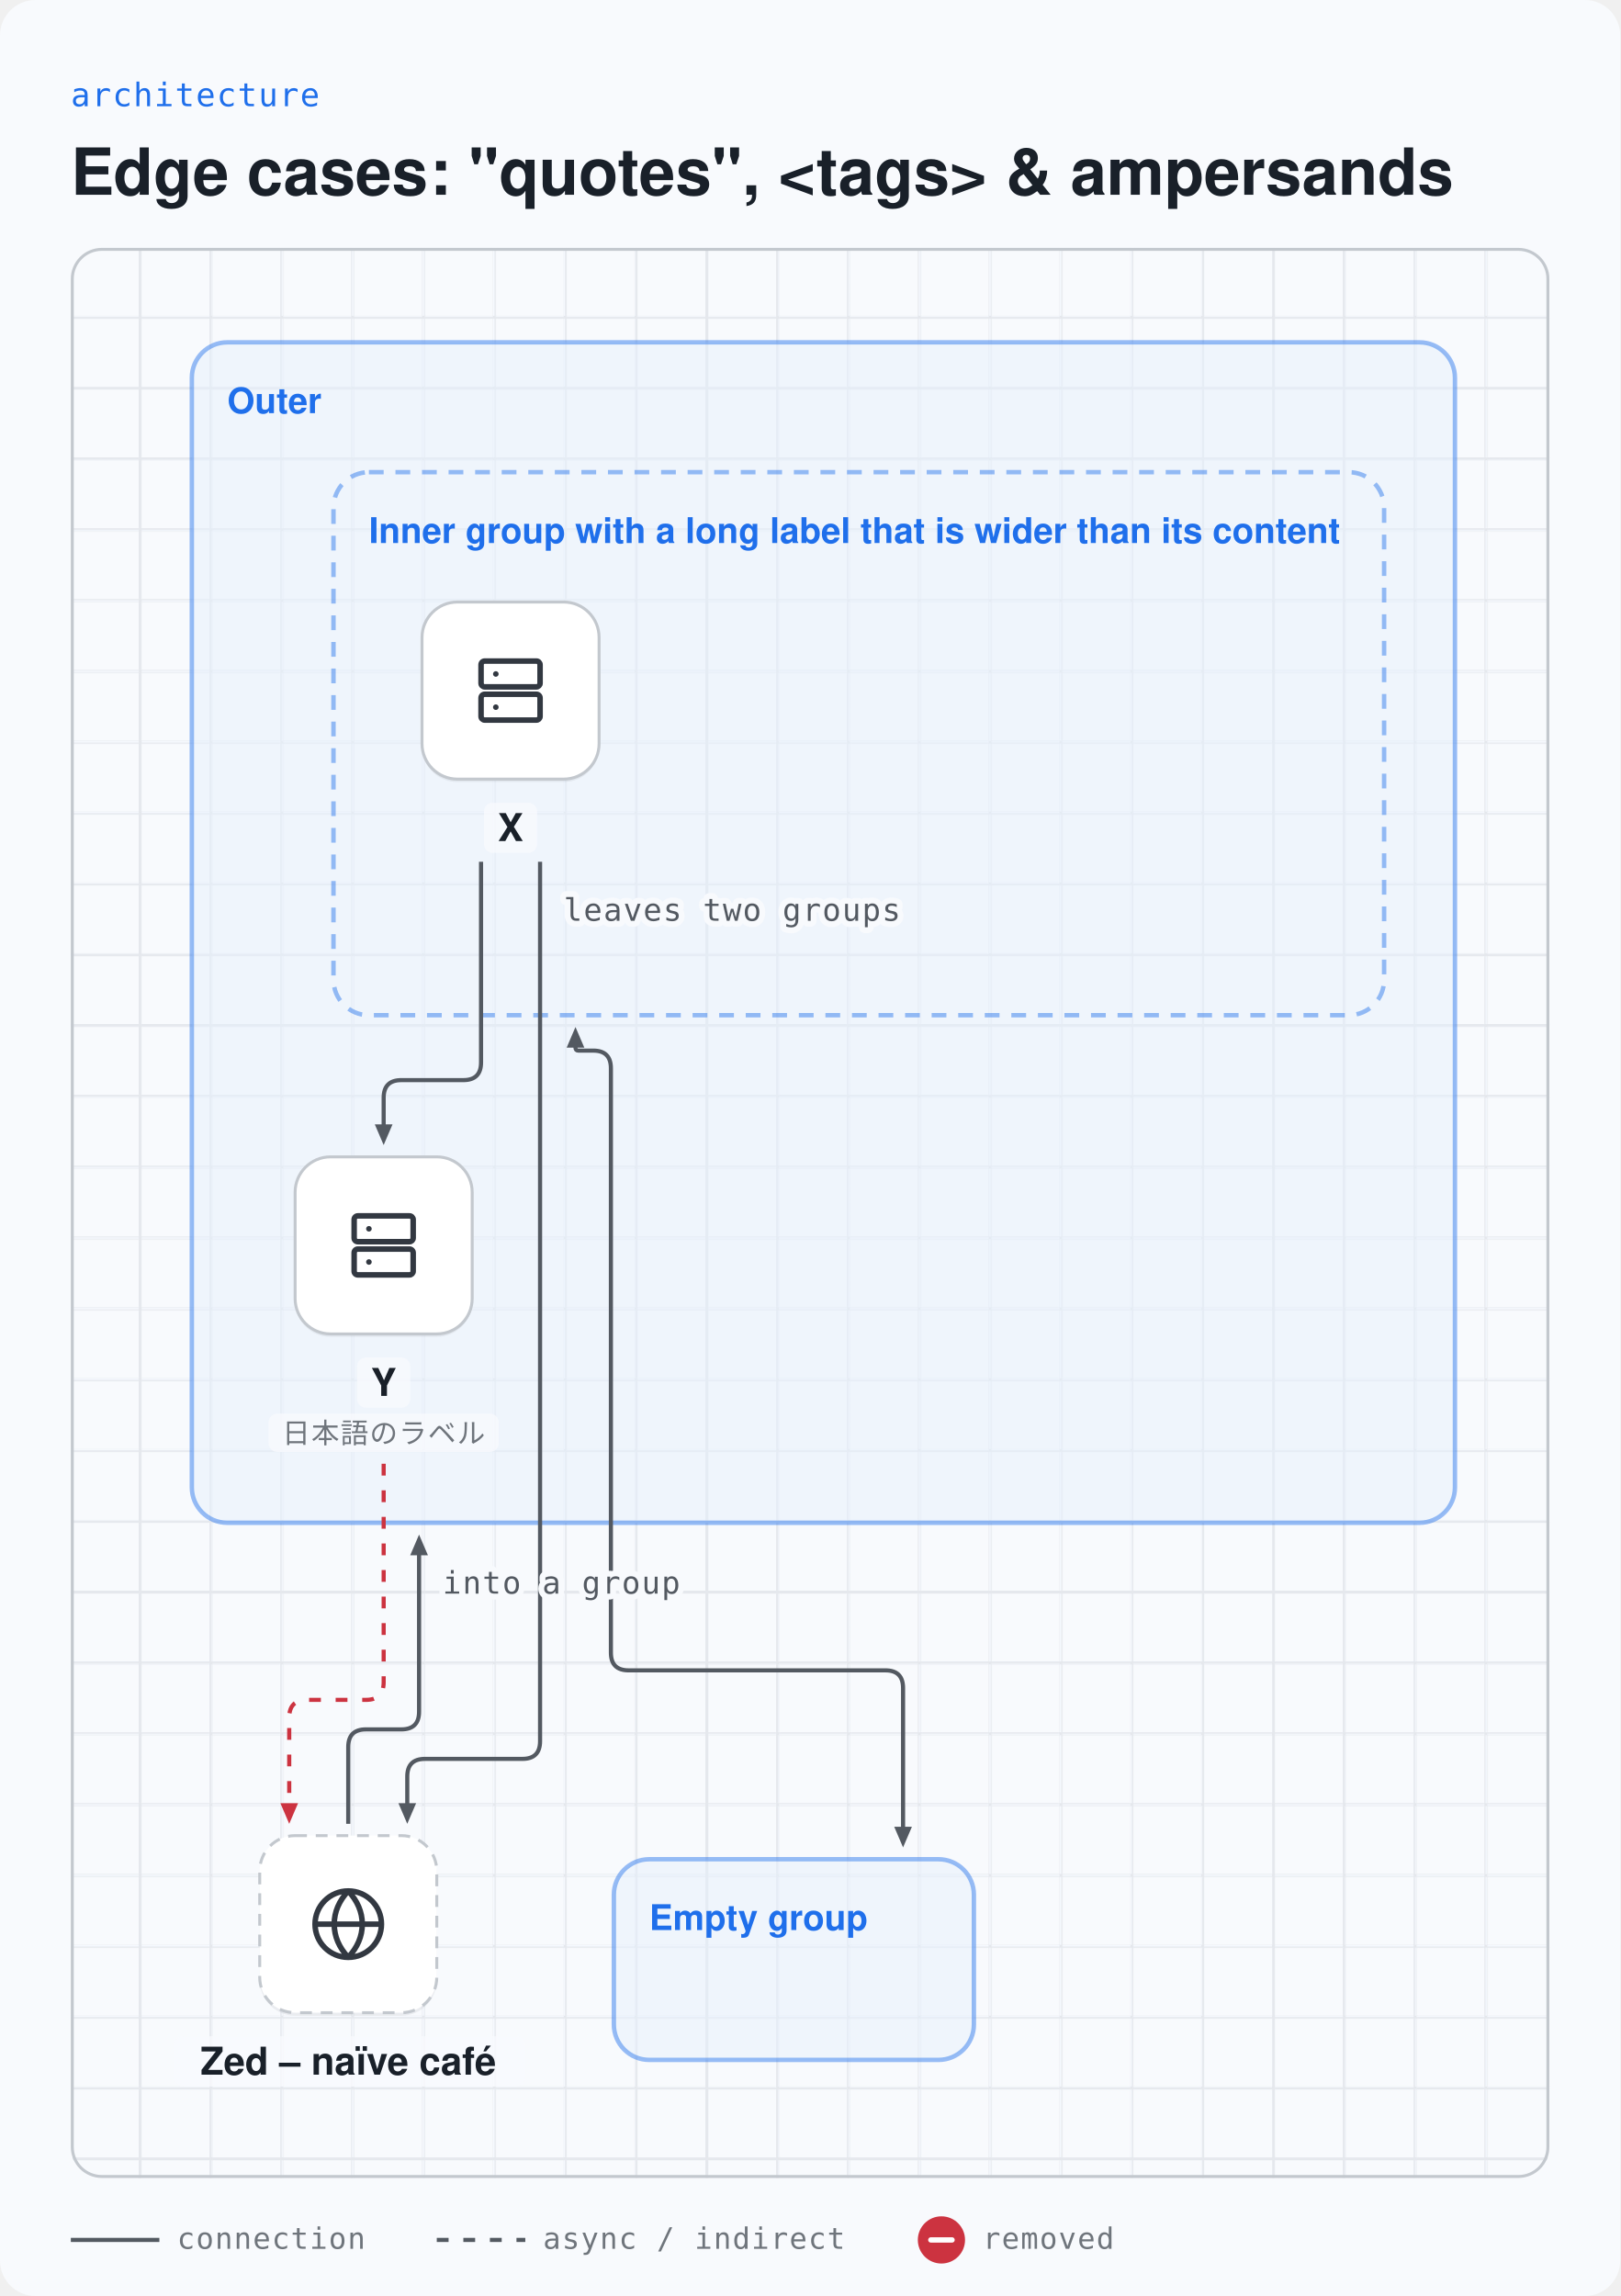
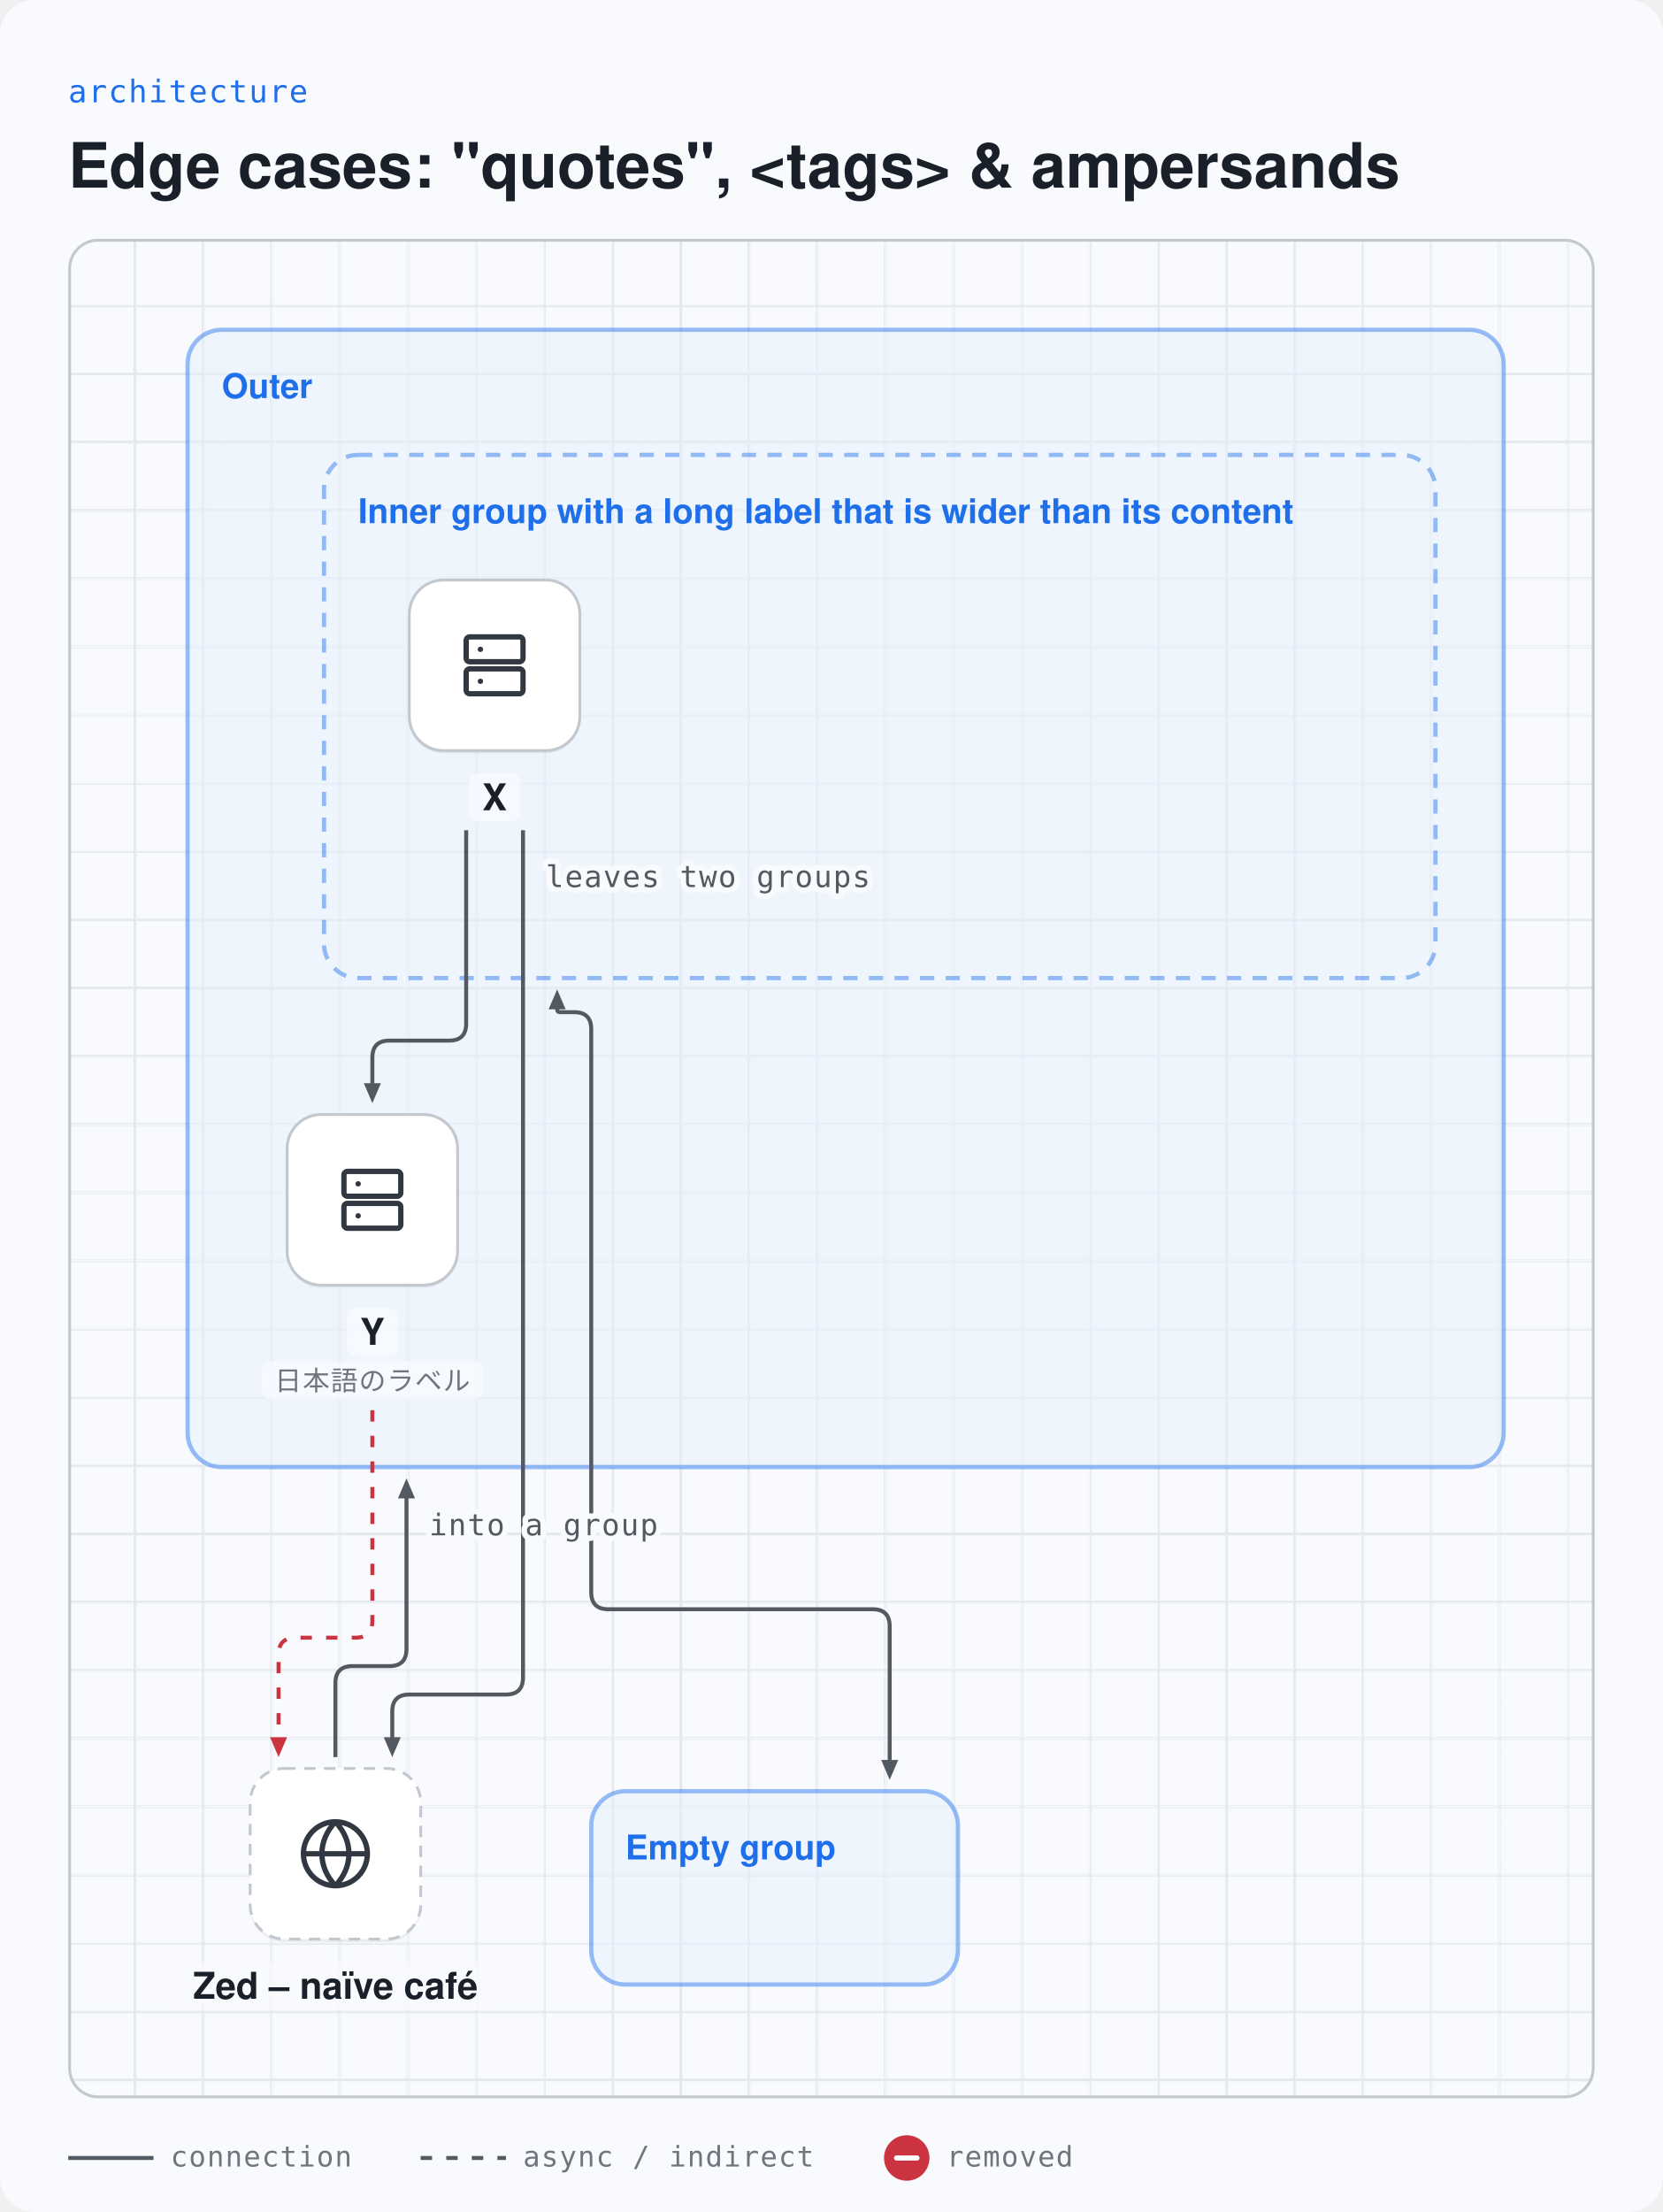
- <svg xmlns="http://www.w3.org/2000/svg" width="549" height="778" viewBox="0 0 549 778" role="img" aria-label="Edge cases: &quot;quotes&quot;, &lt;tags&gt; &amp; ampersands">
+ <svg xmlns="http://www.w3.org/2000/svg" width="585" height="778" viewBox="0 0 585 778" role="img" aria-label="Edge cases: &quot;quotes&quot;, &lt;tags&gt; &amp; ampersands">
  <style>text{font-family:Geist,ui-sans-serif,system-ui,-apple-system,"Segoe UI",Helvetica,Arial,sans-serif;fill:#192029}.mo{font-family:"JetBrains Mono",ui-monospace,"SF Mono",Menlo,Consolas,monospace;letter-spacing:.04em}.pg{fill:#f8fafd}.gr{fill:none;stroke:#e5e8ed}.cv{fill:none;stroke:#c3c8ce}.kk{font-size:11px;fill:#1f6feb}.t{font-size:22px;font-weight:700}.lg{font-size:10px;fill:#6f757c}.g{fill:#e6f0fd;fill-opacity:.5;stroke:#1f6feb;stroke-opacity:.45;stroke-width:1.5}.gv{fill:#fbeadc;fill-opacity:.5;stroke:#dd7b2b;stroke-opacity:1}.gn{fill:none;stroke-dasharray:5 4}.gl{font-size:12px;font-weight:600;fill:#1f6feb}.glv{fill:#a64b00}.gp{fill:none}.sh{fill:#192029;fill-opacity:.06}.ti{fill:#fff;stroke:#c3c8ce}.td{fill:#1a2028;stroke:#1a2028}.x{stroke-dasharray:4 3}.ic{fill:none;stroke:#323841;stroke-width:1.5;stroke-linecap:round;stroke-linejoin:round}.nm{font-size:13px;font-weight:600;text-anchor:middle}.ro{font-size:9.5px;fill:#6f757c;text-anchor:middle}.vl{fill:#f8fafd;fill-opacity:.78}.cd{fill:#fff;stroke:#c3c8ce}.e{fill:none;stroke:#535961;stroke-width:1.4}.em{stroke:#1f6feb;stroke-width:1.6}.d{stroke-dasharray:4 5}.a{fill:#535961}.am{fill:#1f6feb}.el{font-size:10.5px;fill:#535961;text-anchor:middle;paint-order:stroke;stroke:#f8fafd;stroke-width:4px;stroke-linejoin:round}.lm{fill:#1f6feb}.ls{text-anchor:start}.ll{stroke:#c3c8ce;stroke-dasharray:3 4}.k{fill:none;stroke:#fff;stroke-width:1.8;stroke-linecap:round;stroke-linejoin:round}.kf{fill:#fff}.bq{fill:#fff;stroke:#c3c8ce;stroke-width:1.4}.bp{fill:#fff;stroke:#9aa1a9;stroke-width:1.4;stroke-dasharray:2.6 2.2}.ti.s1,.ti.s4,.cd.s1,.cd.s4,.e.s1,.e.s4,.g.s1,.g.s4{stroke:#1f8a4c;stroke-opacity:1}.cd.s1,.cd.s4{fill:#edf8f1}.a.s1,.a.s4,.b.s1,.b.s4{fill:#1f8a4c}.ti.s2,.cd.s2,.e.s2,.g.s2{stroke:#6f52e0;stroke-opacity:1}.cd.s2{fill:#f1eefe}.a.s2,.b.s2{fill:#6f52e0}.ti.s3,.cd.s3,.e.s3,.g.s3{stroke:#9aa1a9;stroke-opacity:1;stroke-dasharray:3 3}.a.s3{fill:#9aa1a9}.ti.s5,.cd.s5,.e.s5,.g.s5{stroke:#b06d08;stroke-opacity:1}.cd.s5{fill:#fdf4e3}.a.s5,.b.s5{fill:#b06d08}.ti.s6,.cd.s6,.e.s6,.g.s6{stroke:#cc3340;stroke-opacity:1}.cd.s6{fill:#fdeeee}.a.s6,.b.s6{fill:#cc3340}.ti.s1,.ti.s2,.ti.s4,.ti.s5,.ti.s6{stroke-width:1.5}.p3{fill:#6f757c}.p6{fill:#6f757c;text-decoration:line-through}.oa{stroke-dasharray:none}@media(prefers-color-scheme:dark){text{fill:#e8ebf1}.pg{fill:#0e1217}.gr{stroke:#1b2025}.cv{stroke:#3c434c}.kk,.gl{fill:#569fff}.lg,.ro,.p3,.p6{fill:#8a9098}.g{fill:#1a2a3f;fill-opacity:.35;stroke:#569fff;stroke-opacity:.5}.gv{fill:#2f2115;fill-opacity:.4;stroke:#e0843e;stroke-opacity:1}.gn{fill:none}.glv{fill:#f2a26a}.gp{fill:#fff}.vl{fill:#0e1217}.cd{fill:#161b21;stroke:#3c434c}.e{stroke:#a0a5ac}.em{stroke:#569fff}.a{fill:#a0a5ac}.am{fill:#569fff}.el{fill:#a0a5ac;stroke:#0e1217}.lm{fill:#569fff}.ll{stroke:#3c434c}.k{stroke:#0e1217}.kf{fill:#0e1217}.bq{fill:#161b21;stroke:#3c434c}.bp{fill:#161b21;stroke:#6c737c}.ti.s1,.ti.s4,.cd.s1,.cd.s4,.e.s1,.e.s4,.g.s1,.g.s4{stroke:#4cc27a}.cd.s1,.cd.s4{fill:#13281c}.a.s1,.a.s4,.b.s1,.b.s4{fill:#4cc27a}.ti.s2,.cd.s2,.e.s2,.g.s2{stroke:#a48cff}.cd.s2{fill:#211a3d}.a.s2,.b.s2{fill:#a48cff}.ti.s3,.cd.s3,.e.s3,.g.s3{stroke:#6c737c}.a.s3{fill:#6c737c}.ti.s5,.cd.s5,.e.s5,.g.s5{stroke:#dba13a}.cd.s5{fill:#2b2212}.a.s5,.b.s5{fill:#dba13a}.ti.s6,.cd.s6,.e.s6,.g.s6{stroke:#f0626c}.cd.s6{fill:#2e1618}.a.s6,.b.s6{fill:#f0626c}}</style>
  <defs>
    <pattern id="gr" width="24" height="24" patternUnits="userSpaceOnUse" x="23" y="83">
      <path class="gr" d="M24 .5H.5V24" />
    </pattern>
    <g id="b6">
      <circle r="8" class="b s6" />
      <path class="k" d="M-3.6 0h7.2" />
    </g>
  </defs>
-   <rect class="pg" width="549" height="778" rx="12" />
+   <rect class="pg" width="585" height="778" rx="12" />
  <text class="kk mo" x="24" y="36">architecture</text>
  <text class="t" x="24" y="66">Edge cases: "quotes", &lt;tags&gt; &amp; ampersands</text>
-   <rect fill="url(#gr)" x="24" y="84" width="501" height="654" rx="10" />
-   <rect class="cv" x="24.5" y="84.5" width="500" height="653" rx="10" />
+   <rect fill="url(#gr)" x="24" y="84" width="537" height="654" rx="10" />
+   <rect class="cv" x="24.5" y="84.5" width="536" height="653" rx="10" />
  <g data-k="group" data-id="outer" data-s="">
-     <rect class="g" x="65" y="116" width="428" height="400" rx="12" />
+     <rect class="g" x="66" y="116" width="463" height="400" rx="12" />
  </g>
  <g data-k="group" data-id="inner" data-s="">
-     <rect class="g gn" x="113" y="160" width="356" height="184" rx="12" />
+     <rect class="g gn" x="114" y="160" width="391" height="184" rx="12" />
  </g>
  <g data-k="group" data-id="hollow" data-s="">
-     <rect class="g" x="208" y="630" width="122" height="68" rx="12" />
+     <rect class="g" x="208" y="630" width="129" height="68" rx="12" />
  </g>
  <g data-k="edge" data-i="0" data-from="x" data-to="y" data-s="">
-     <path class="e rt" d="M163 292L163 360Q163 366 157 366L136 366Q130 366 130 372L130 383" />
-     <path class="a" d="M130 388L127 381L133 381z" />
+     <path class="e rt" d="M164 292L164 360Q164 366 158 366L137 366Q131 366 131 372L131 383" />
+     <path class="a" d="M131 388L128 381L134 381z" />
  </g>
  <g data-k="edge" data-i="1" data-from="x" data-to="z" data-s="">
-     <path class="e rt" d="M183 292L183 590Q183 596 177 596L144 596Q138 596 138 602L138 613" />
+     <path class="e rt" d="M184 292L184 590Q184 596 178 596L144 596Q138 596 138 602L138 613" />
    <path class="a" d="M138 618L135 611L141 611z" />
  </g>
  <g data-k="edge" data-i="2" data-from="z" data-to="outer" data-s="">
-     <path class="e rt" d="M142 525L142 580Q142 586 136 586L124 586Q118 586 118 592L118 618" />
-     <path class="a" d="M142 520L145 527L139 527z" />
+     <path class="e rt" d="M143 525L143 580Q143 586 137 586L124 586Q118 586 118 592L118 618" />
+     <path class="a" d="M143 520L146 527L140 527z" />
  </g>
  <g data-k="edge" data-i="3" data-from="inner" data-to="hollow" data-s="">
-     <path class="e rt" d="M195 353L195 355Q195 356 196 356L201 356Q207 356 207 362L207 560Q207 566 213 566L300 566Q306 566 306 572L306 621" />
-     <path class="a" d="M306 626L303 619L309 619z" />
-     <path class="a" d="M195 348L198 355L192 355z" />
+     <path class="e rt" d="M196 353L196 355Q196 356 197 356L202 356Q208 356 208 362L208 560Q208 566 214 566L307 566Q313 566 313 572L313 621" />
+     <path class="a" d="M313 626L310 619L316 619z" />
+     <path class="a" d="M196 348L199 355L193 355z" />
  </g>
  <g data-k="edge" data-i="4" data-from="y" data-to="z" data-s="del">
-     <path class="e d s6 rt" d="M130 496L130 570Q130 576 124 576L104 576Q98 576 98 582L98 613" />
+     <path class="e d s6 rt" d="M131 496L131 570Q131 576 125 576L104 576Q98 576 98 582L98 613" />
    <path class="a s6" d="M98 618L95 611L101 611z" />
  </g>
  <g data-k="group" data-id="outer" data-s="">
-     <text class="gl" x="77" y="140">Outer</text>
+     <text class="gl" x="78" y="140">Outer</text>
  </g>
  <g data-k="group" data-id="inner" data-s="">
-     <text class="gl" x="125" y="184">Inner group with a long label that is wider than its content</text>
+     <text class="gl" x="126" y="184">Inner group with a long label that is wider than its content</text>
  </g>
  <g data-k="node" data-id="x" data-s="">
-     <rect class="sh" x="143" y="205" width="60" height="60" rx="12" />
-     <rect class="ti" x="143" y="204" width="60" height="60" rx="12" />
-     <path class="ic" transform="translate(158 219) scale(1.25)" d="M5 4h14a1 1 0 0 1 1 1v5a1 1 0 0 1-1 1H5a1 1 0 0 1-1-1V5a1 1 0 0 1 1-1zM5 13h14a1 1 0 0 1 1 1v5a1 1 0 0 1-1 1H5a1 1 0 0 1-1-1v-5a1 1 0 0 1 1-1zM8 7.5h.01M8 16.5h.01" />
-     <rect class="vl" x="164" y="272" width="18" height="17" rx="3" />
-     <text class="nm" x="173" y="285">X</text>
+     <rect class="sh" x="144" y="205" width="60" height="60" rx="12" />
+     <rect class="ti" x="144" y="204" width="60" height="60" rx="12" />
+     <path class="ic" transform="translate(159 219) scale(1.25)" d="M5 4h14a1 1 0 0 1 1 1v5a1 1 0 0 1-1 1H5a1 1 0 0 1-1-1V5a1 1 0 0 1 1-1zM5 13h14a1 1 0 0 1 1 1v5a1 1 0 0 1-1 1H5a1 1 0 0 1-1-1v-5a1 1 0 0 1 1-1zM8 7.5h.01M8 16.5h.01" />
+     <rect class="vl" x="165" y="272" width="18" height="17" rx="3" />
+     <text class="nm" x="174" y="285">X</text>
  </g>
  <g data-k="node" data-id="y" data-s="">
-     <rect class="sh" x="100" y="393" width="60" height="60" rx="12" />
-     <rect class="ti" x="100" y="392" width="60" height="60" rx="12" />
-     <path class="ic" transform="translate(115 407) scale(1.25)" d="M5 4h14a1 1 0 0 1 1 1v5a1 1 0 0 1-1 1H5a1 1 0 0 1-1-1V5a1 1 0 0 1 1-1zM5 13h14a1 1 0 0 1 1 1v5a1 1 0 0 1-1 1H5a1 1 0 0 1-1-1v-5a1 1 0 0 1 1-1zM8 7.5h.01M8 16.5h.01" />
-     <rect class="vl" x="121" y="460" width="18" height="17" rx="3" />
-     <text class="nm" x="130" y="473">Y</text>
-     <rect class="vl" x="91" y="479" width="78" height="13" rx="3" />
-     <text class="ro mo" x="130" y="489">日本語のラベル</text>
+     <rect class="sh" x="101" y="393" width="60" height="60" rx="12" />
+     <rect class="ti" x="101" y="392" width="60" height="60" rx="12" />
+     <path class="ic" transform="translate(116 407) scale(1.25)" d="M5 4h14a1 1 0 0 1 1 1v5a1 1 0 0 1-1 1H5a1 1 0 0 1-1-1V5a1 1 0 0 1 1-1zM5 13h14a1 1 0 0 1 1 1v5a1 1 0 0 1-1 1H5a1 1 0 0 1-1-1v-5a1 1 0 0 1 1-1zM8 7.5h.01M8 16.5h.01" />
+     <rect class="vl" x="122" y="460" width="18" height="17" rx="3" />
+     <text class="nm" x="131" y="473">Y</text>
+     <rect class="vl" x="92" y="479" width="78" height="13" rx="3" />
+     <text class="ro mo" x="131" y="489">日本語のラベル</text>
  </g>
  <g data-k="group" data-id="hollow" data-s="">
    <text class="gl" x="220" y="654">Empty group</text>
  </g>
  <g data-k="node" data-id="z" data-s="">
    <rect class="sh" x="88" y="623" width="60" height="60" rx="12" />
    <rect class="ti x" x="88" y="622" width="60" height="60" rx="12" />
    <path class="ic" transform="translate(103 637) scale(1.25)" d="M12 3a9 9 0 1 0 0 18 9 9 0 0 0 0-18zM3 12h18M12 3c2.5 2.7 3.8 5.7 3.8 9s-1.3 6.3-3.8 9c-2.5-2.7-3.8-5.7-3.8-9S9.5 5.7 12 3z" />
-     <rect class="vl" x="59" y="690" width="119" height="17" rx="3" />
+     <rect class="vl" x="58" y="690" width="120" height="17" rx="3" />
    <text class="nm" x="118" y="703">Zed – naïve café</text>
  </g>
  <g data-k="edge" data-i="1" data-from="x" data-to="z" data-s="">
-     <text class="el mo ls" x="191" y="312">leaves two groups</text>
+     <text class="el mo ls" x="192" y="312">leaves two groups</text>
  </g>
  <g data-k="edge" data-i="2" data-from="z" data-to="outer" data-s="">
-     <text class="el mo ls" x="150" y="540">into a group</text>
+     <text class="el mo ls" x="151" y="540">into a group</text>
  </g>
  <path class="e" d="M24 759h30" />
  <text class="lg mo" x="60" y="762">connection</text>
  <path class="e d" d="M148 759h30" />
  <text class="lg mo" x="184" y="762">async / indirect</text>
  <use href="#b6" x="319" y="759" />
  <text class="lg mo" x="333" y="762">removed</text>
</svg>
